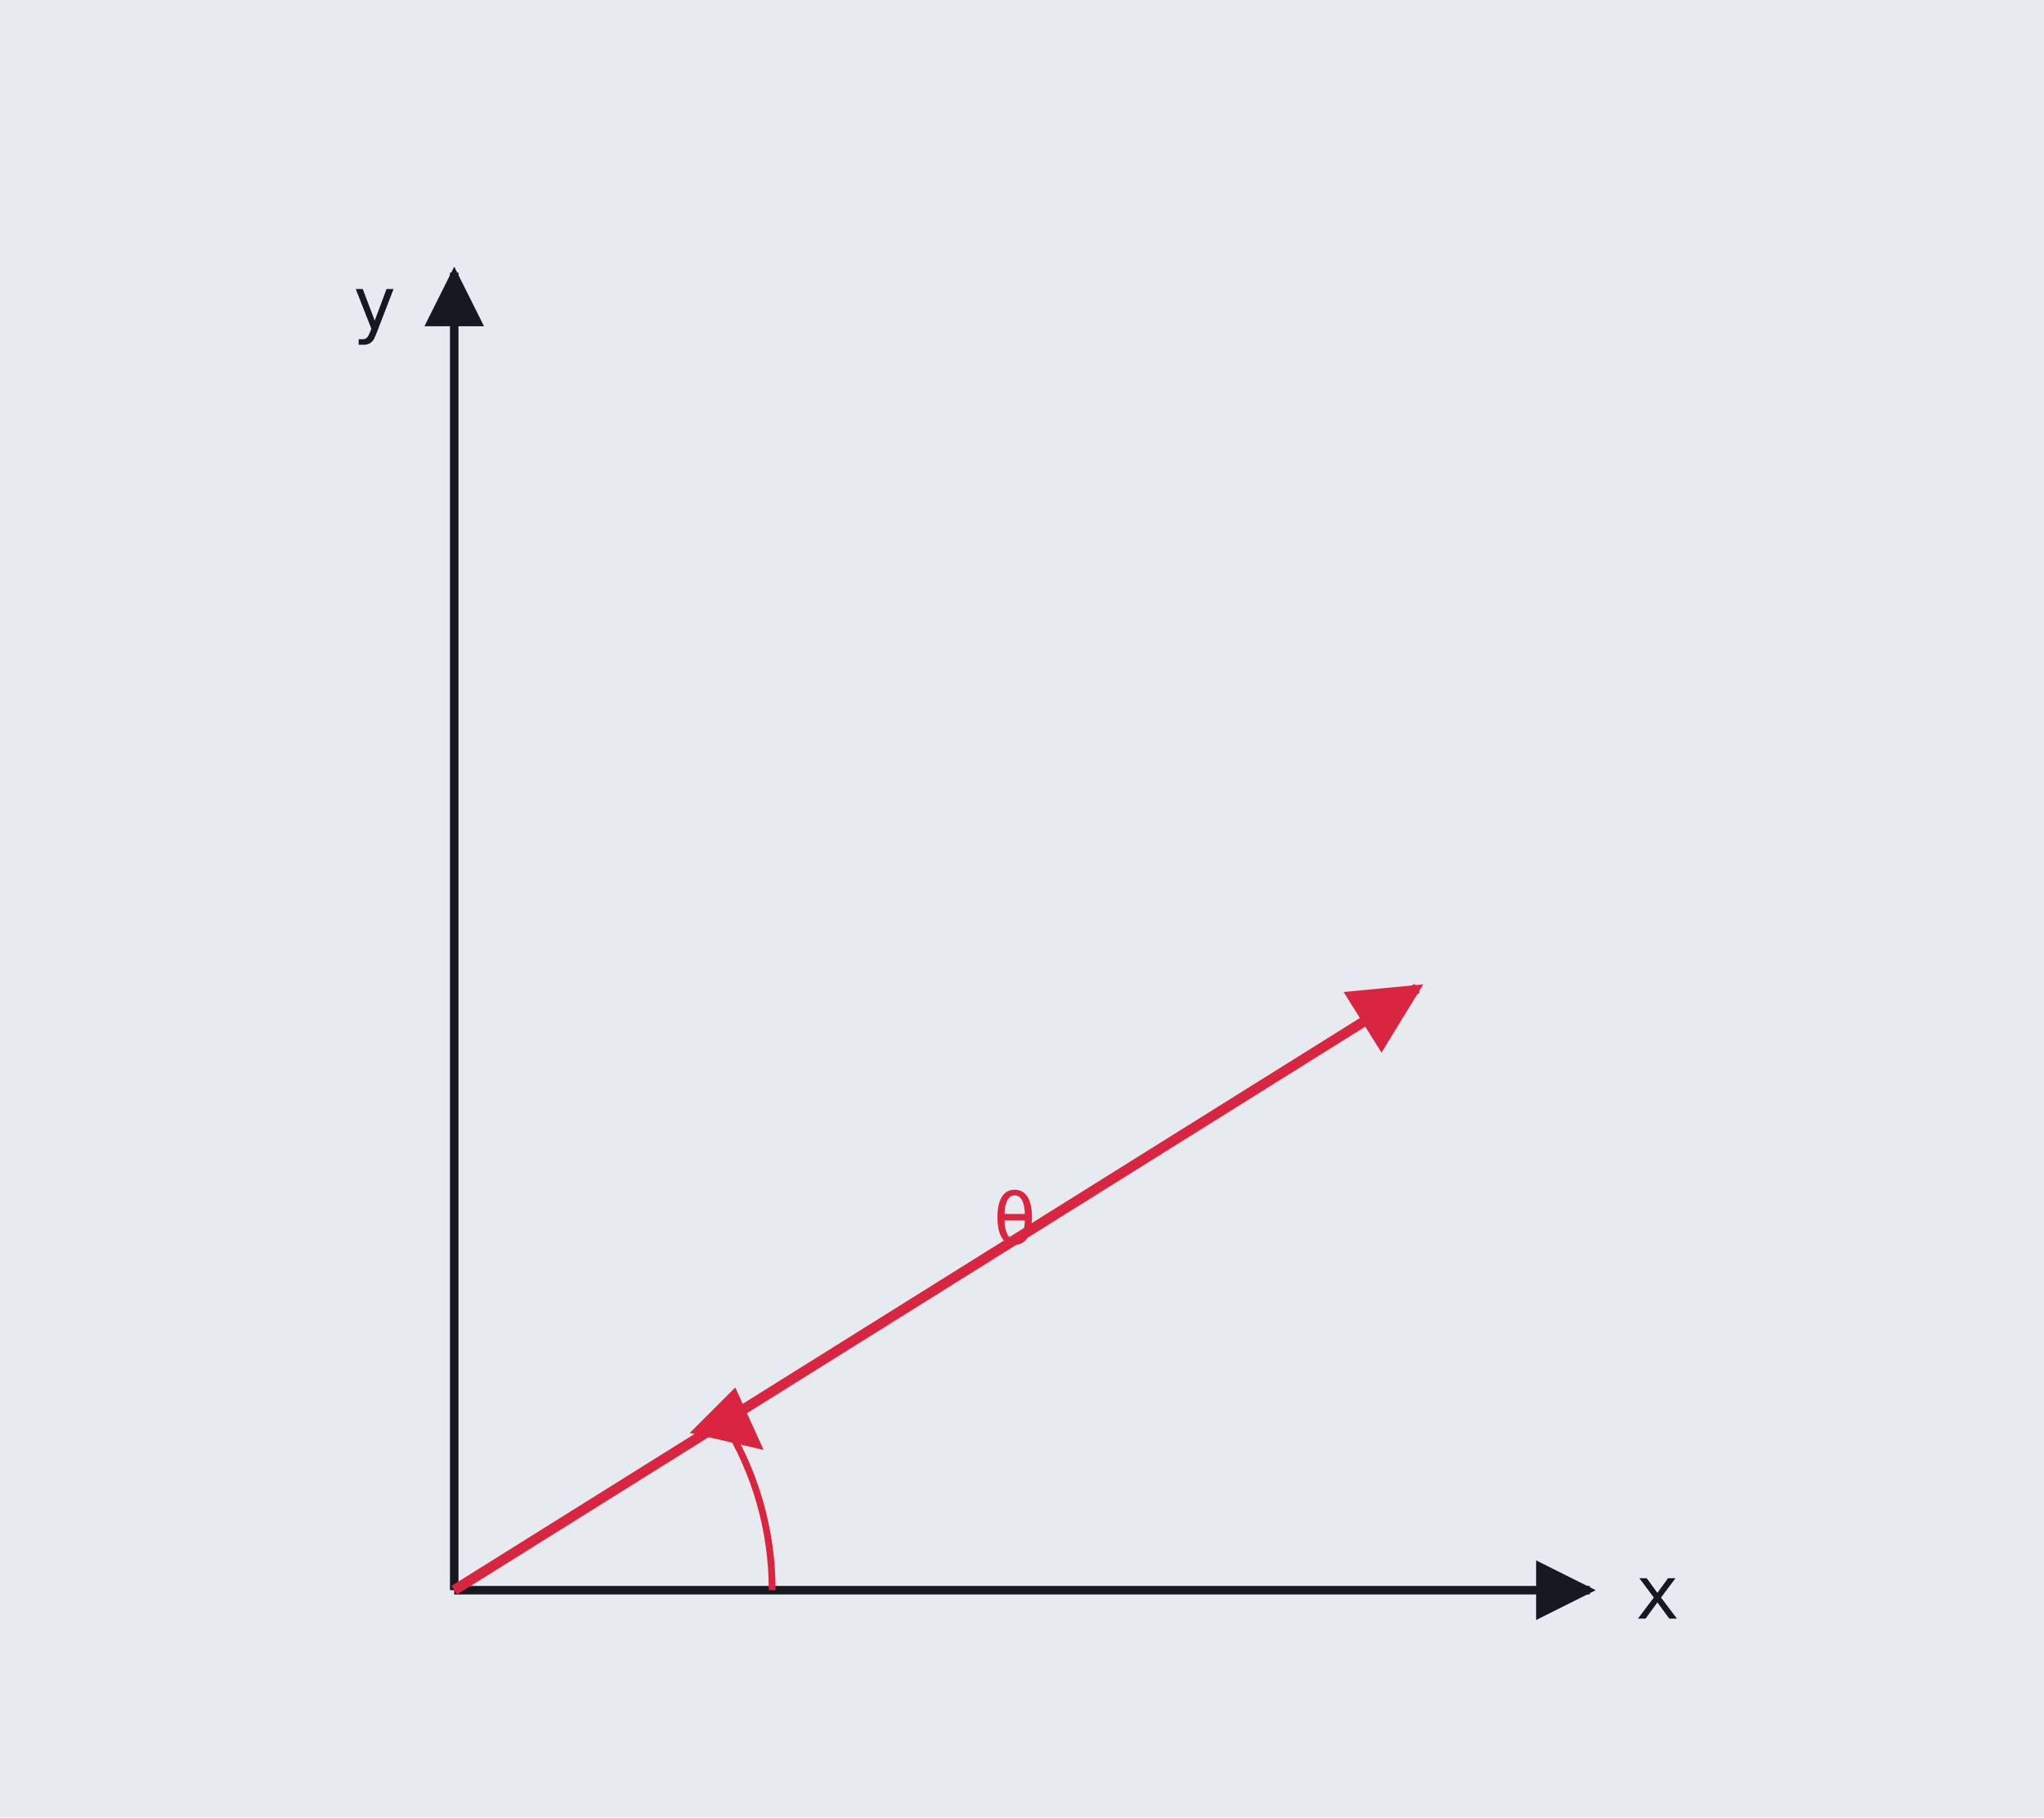
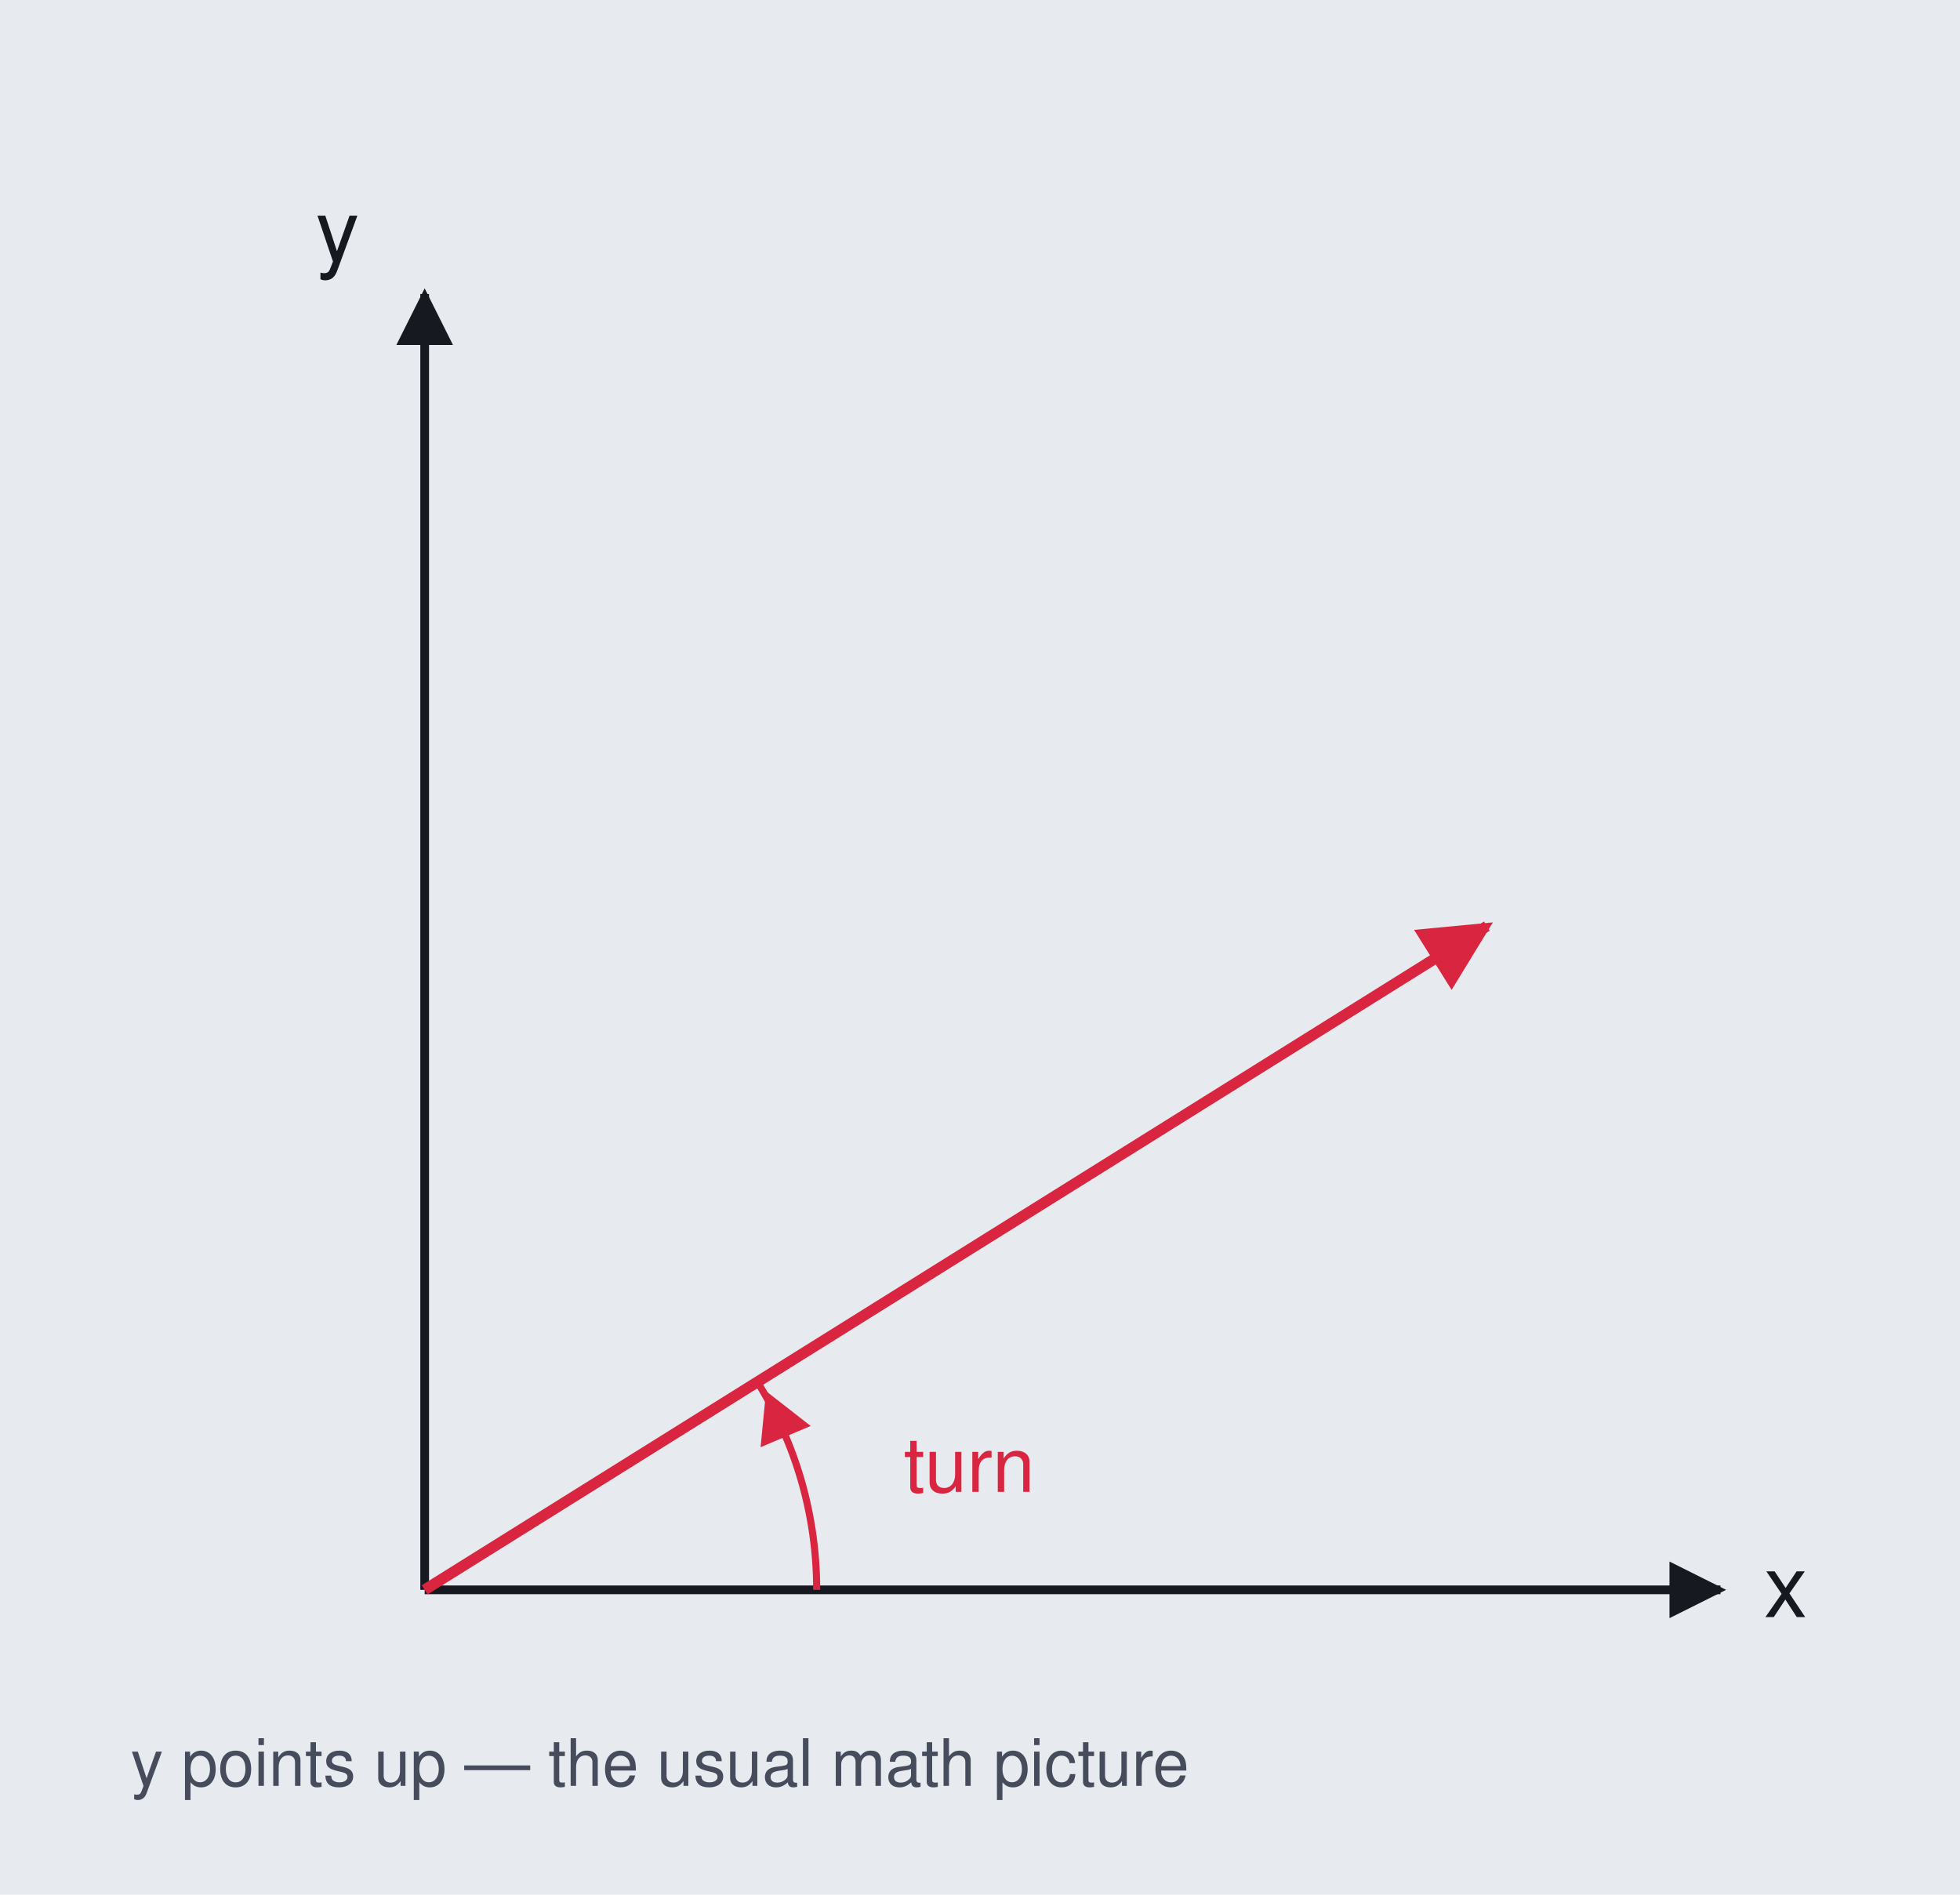
- <svg xmlns="http://www.w3.org/2000/svg" viewBox="0 0 360 320" width="360" height="320" role="img">
-   <rect width="360" height="320" fill="#e7eaef" />
+ <svg xmlns="http://www.w3.org/2000/svg" viewBox="0 0 360 348" width="360" height="348" role="img">
+   <rect width="360" height="348" fill="#e7eaef" />
  <defs>
-     <marker id="ah-ink" viewBox="0 0 10 10" refX="9" refY="5" markerWidth="7" markerHeight="7" orient="auto">
+     <marker id="ccw-ink" viewBox="0 0 10 10" refX="9" refY="5" markerWidth="6.5" markerHeight="6.5" orient="auto">
      <path d="M0,0 L10,5 L0,10 z" fill="#171920" />
    </marker>
-     <marker id="ah-coral" viewBox="0 0 10 10" refX="9" refY="5" markerWidth="7" markerHeight="7" orient="auto">
+     <marker id="ccw-coral" viewBox="0 0 10 10" refX="9" refY="5" markerWidth="6.5" markerHeight="6.5" orient="auto">
      <path d="M0,0 L10,5 L0,10 z" fill="#d9253f" />
    </marker>
-     <marker id="ah-blue" viewBox="0 0 10 10" refX="9" refY="5" markerWidth="7" markerHeight="7" orient="auto">
+     <marker id="ccw-blue" viewBox="0 0 10 10" refX="9" refY="5" markerWidth="6.5" markerHeight="6.5" orient="auto">
      <path d="M0,0 L10,5 L0,10 z" fill="#3c00f7" />
    </marker>
  </defs>
-   <line x1="80.0" y1="280.0" x2="280.0" y2="280.0" stroke="#171920" stroke-width="1.5" fill="none" marker-end="url(#ah-ink)" />
-   <line x1="80.0" y1="280.0" x2="80.0" y2="48.0" stroke="#171920" stroke-width="1.5" fill="none" marker-end="url(#ah-ink)" />
-   <line x1="80.0" y1="280.0" x2="249.6" y2="174.0" stroke="#d9253f" stroke-width="1.8" fill="none" marker-end="url(#ah-coral)" />
-   <path d="M136.0,280.0 A56,56 0 0 0 127.5,250.3" fill="none" stroke="#d9253f" stroke-width="1.2" />
-   <polygon points="121.5,252.3 129.5,244.3 134.5,255.3" fill="#d9253f" />
-   <text x="288.0" y="285.0" font-family="ui-monospace, GeistMonoVariableVF, monospace" font-size="13" fill="#171920" text-anchor="start">x</text>
-   <text x="62.0" y="58.0" font-family="ui-monospace, GeistMonoVariableVF, monospace" font-size="13" fill="#171920" text-anchor="start">y</text>
-   <text x="174.8" y="219.0" font-family="ui-monospace, GeistMonoVariableVF, monospace" font-size="13" fill="#d9253f" text-anchor="start">θ</text>
+   <line x1="78.0" y1="292.0" x2="316.0" y2="292.0" stroke="#171920" stroke-width="1.6" fill="none" marker-end="url(#ccw-ink)" />
+   <line x1="78.0" y1="292.0" x2="78.0" y2="54.0" stroke="#171920" stroke-width="1.6" fill="none" marker-end="url(#ccw-ink)" />
+   <line x1="78.0" y1="292.0" x2="273.1" y2="170.1" stroke="#d9253f" stroke-width="2" fill="none" marker-end="url(#ccw-coral)" />
+   <path d="M150.0,292.0 A72.0,72.0 0 0 0 139.1,253.8" fill="none" stroke="#d9253f" stroke-width="1.3" />
+   <polygon points="140.7,255.5 139.7,265.8 148.9,261.9" fill="#d9253f" />
+   <text x="324.0" y="297.0" font-family="ui-monospace, GeistMonoVariableVF, Helvetica, monospace" font-size="16" fill="#171920" text-anchor="start">x</text>
+   <text x="58.0" y="48.0" font-family="ui-monospace, GeistMonoVariableVF, Helvetica, monospace" font-size="16" fill="#171920" text-anchor="start">y</text>
+   <text x="166.0" y="274.0" font-family="ui-monospace, GeistMonoVariableVF, Helvetica, monospace" font-size="14" fill="#d9253f" text-anchor="start">turn</text>
+   <text x="24.0" y="328.0" font-family="ui-monospace, GeistMonoVariableVF, Helvetica, monospace" font-size="12" fill="#464c5c" text-anchor="start">y points up — the usual math picture</text>
</svg>
